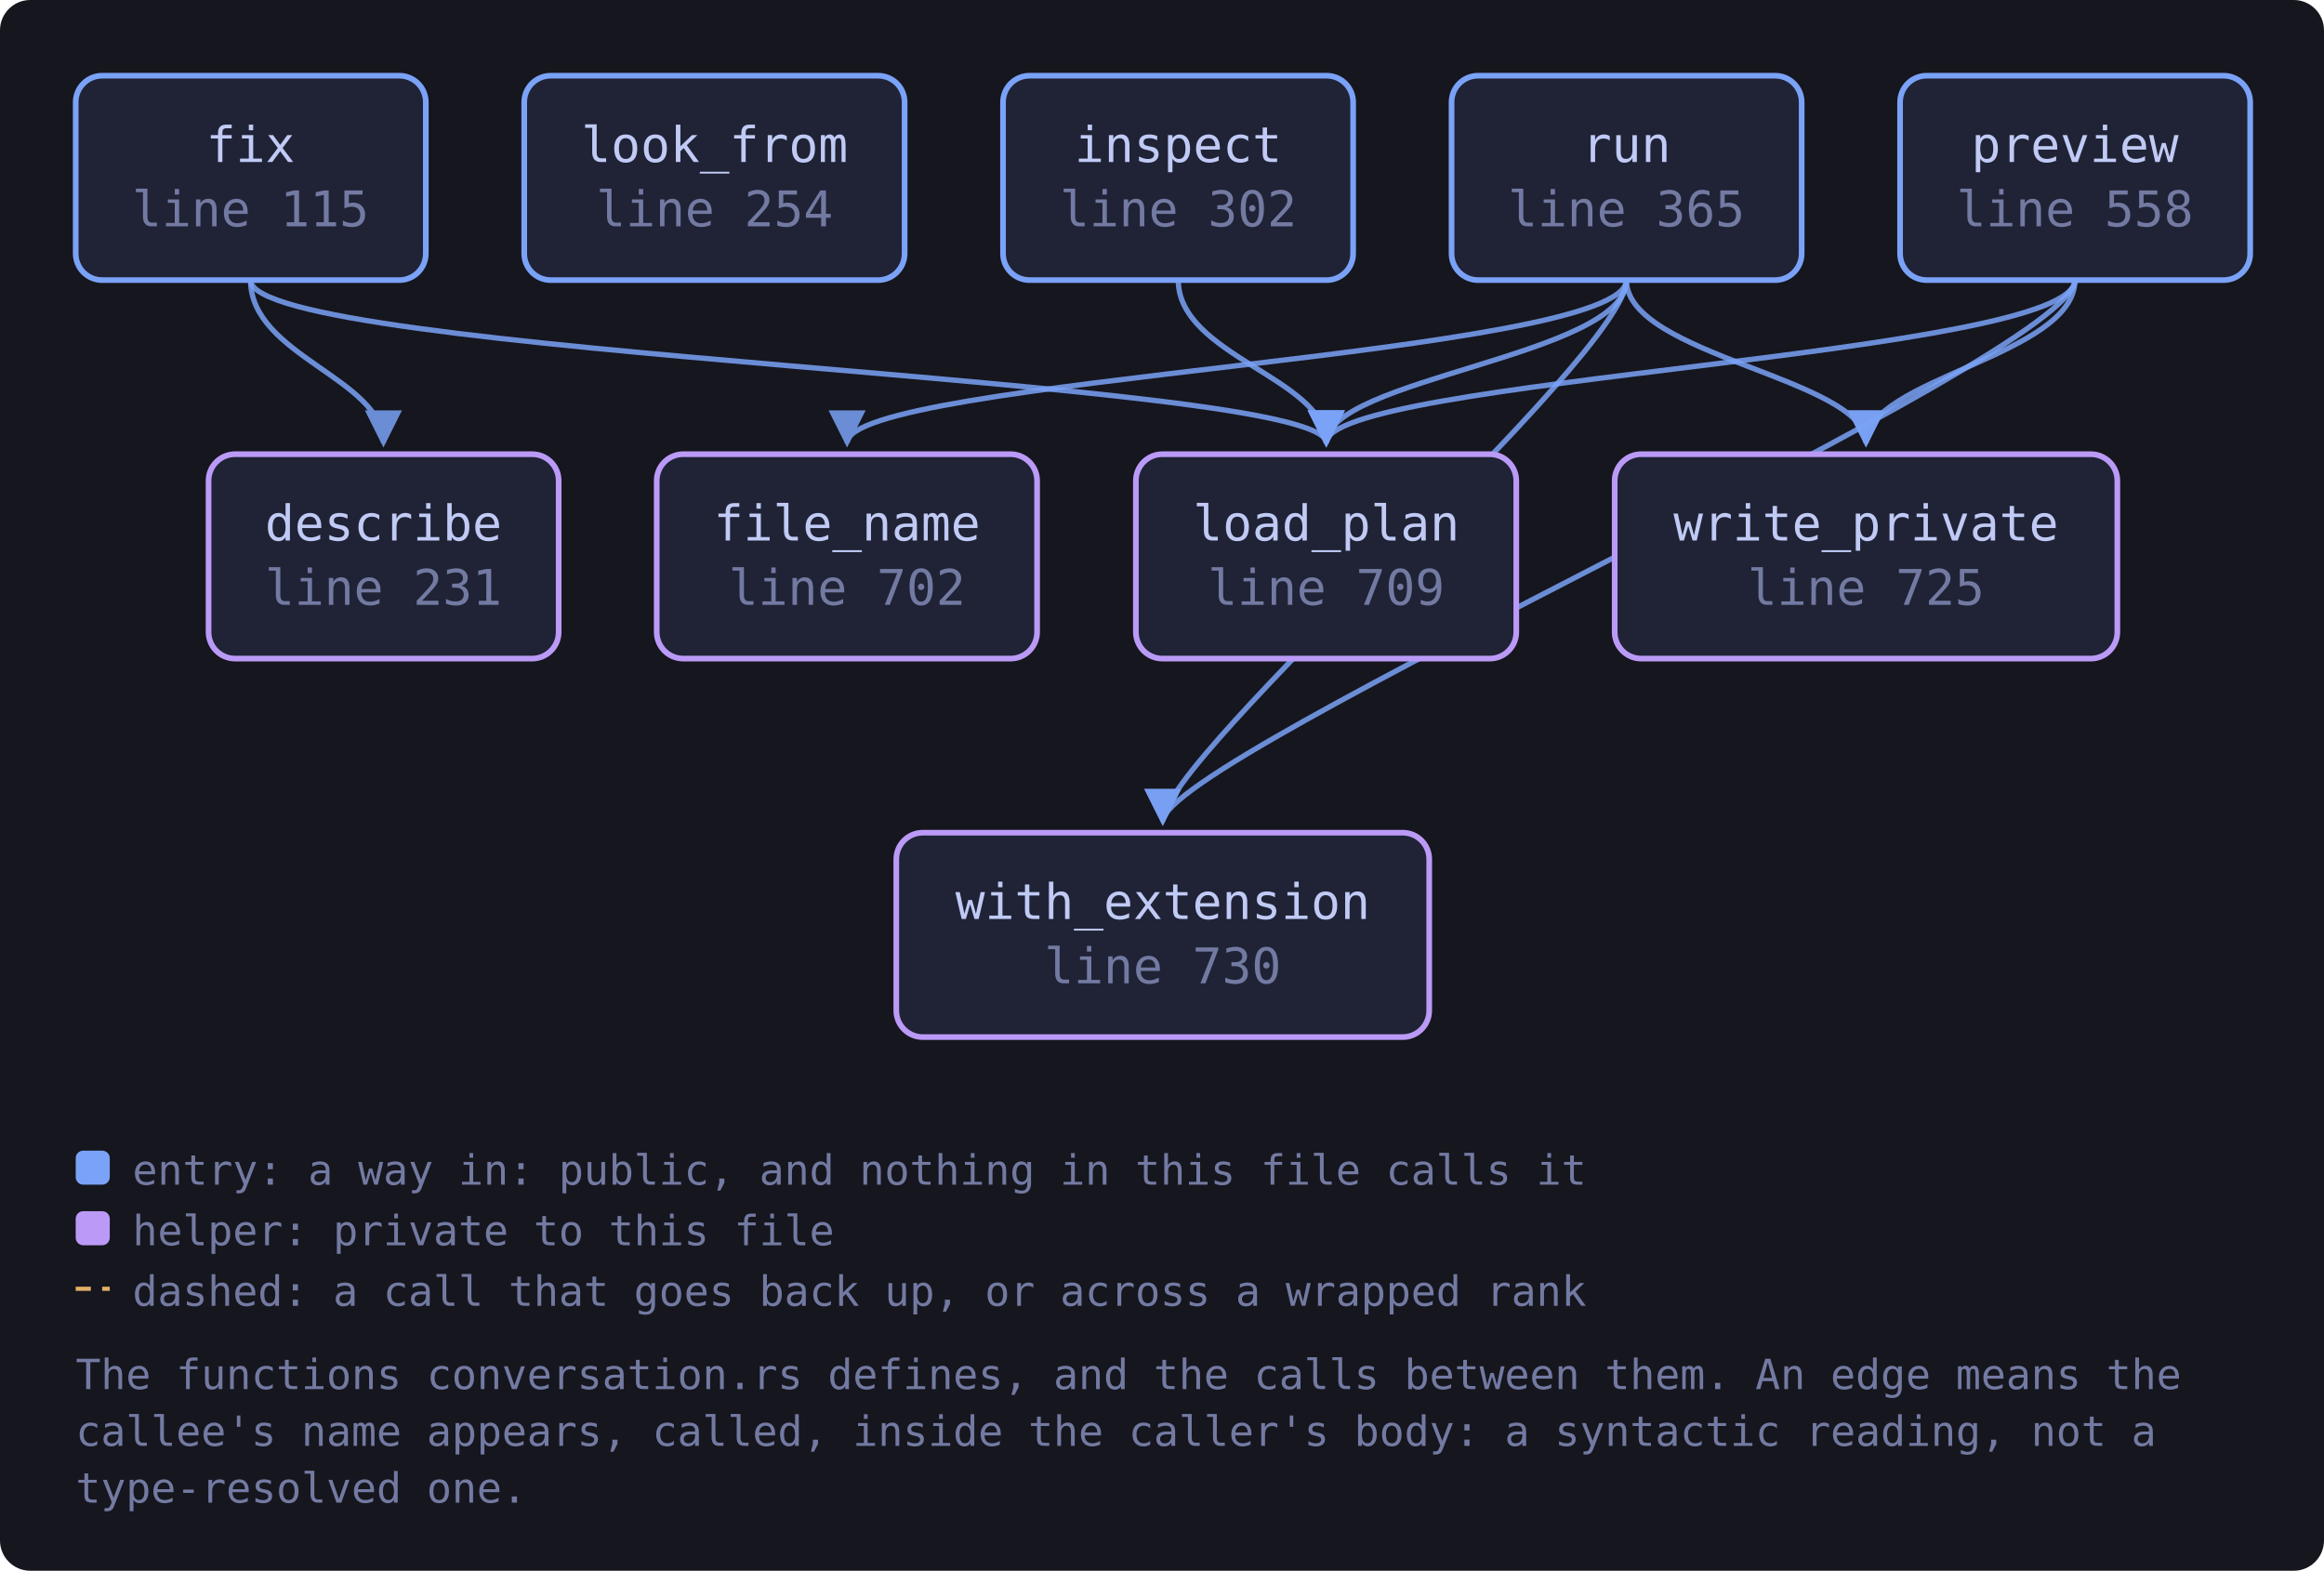
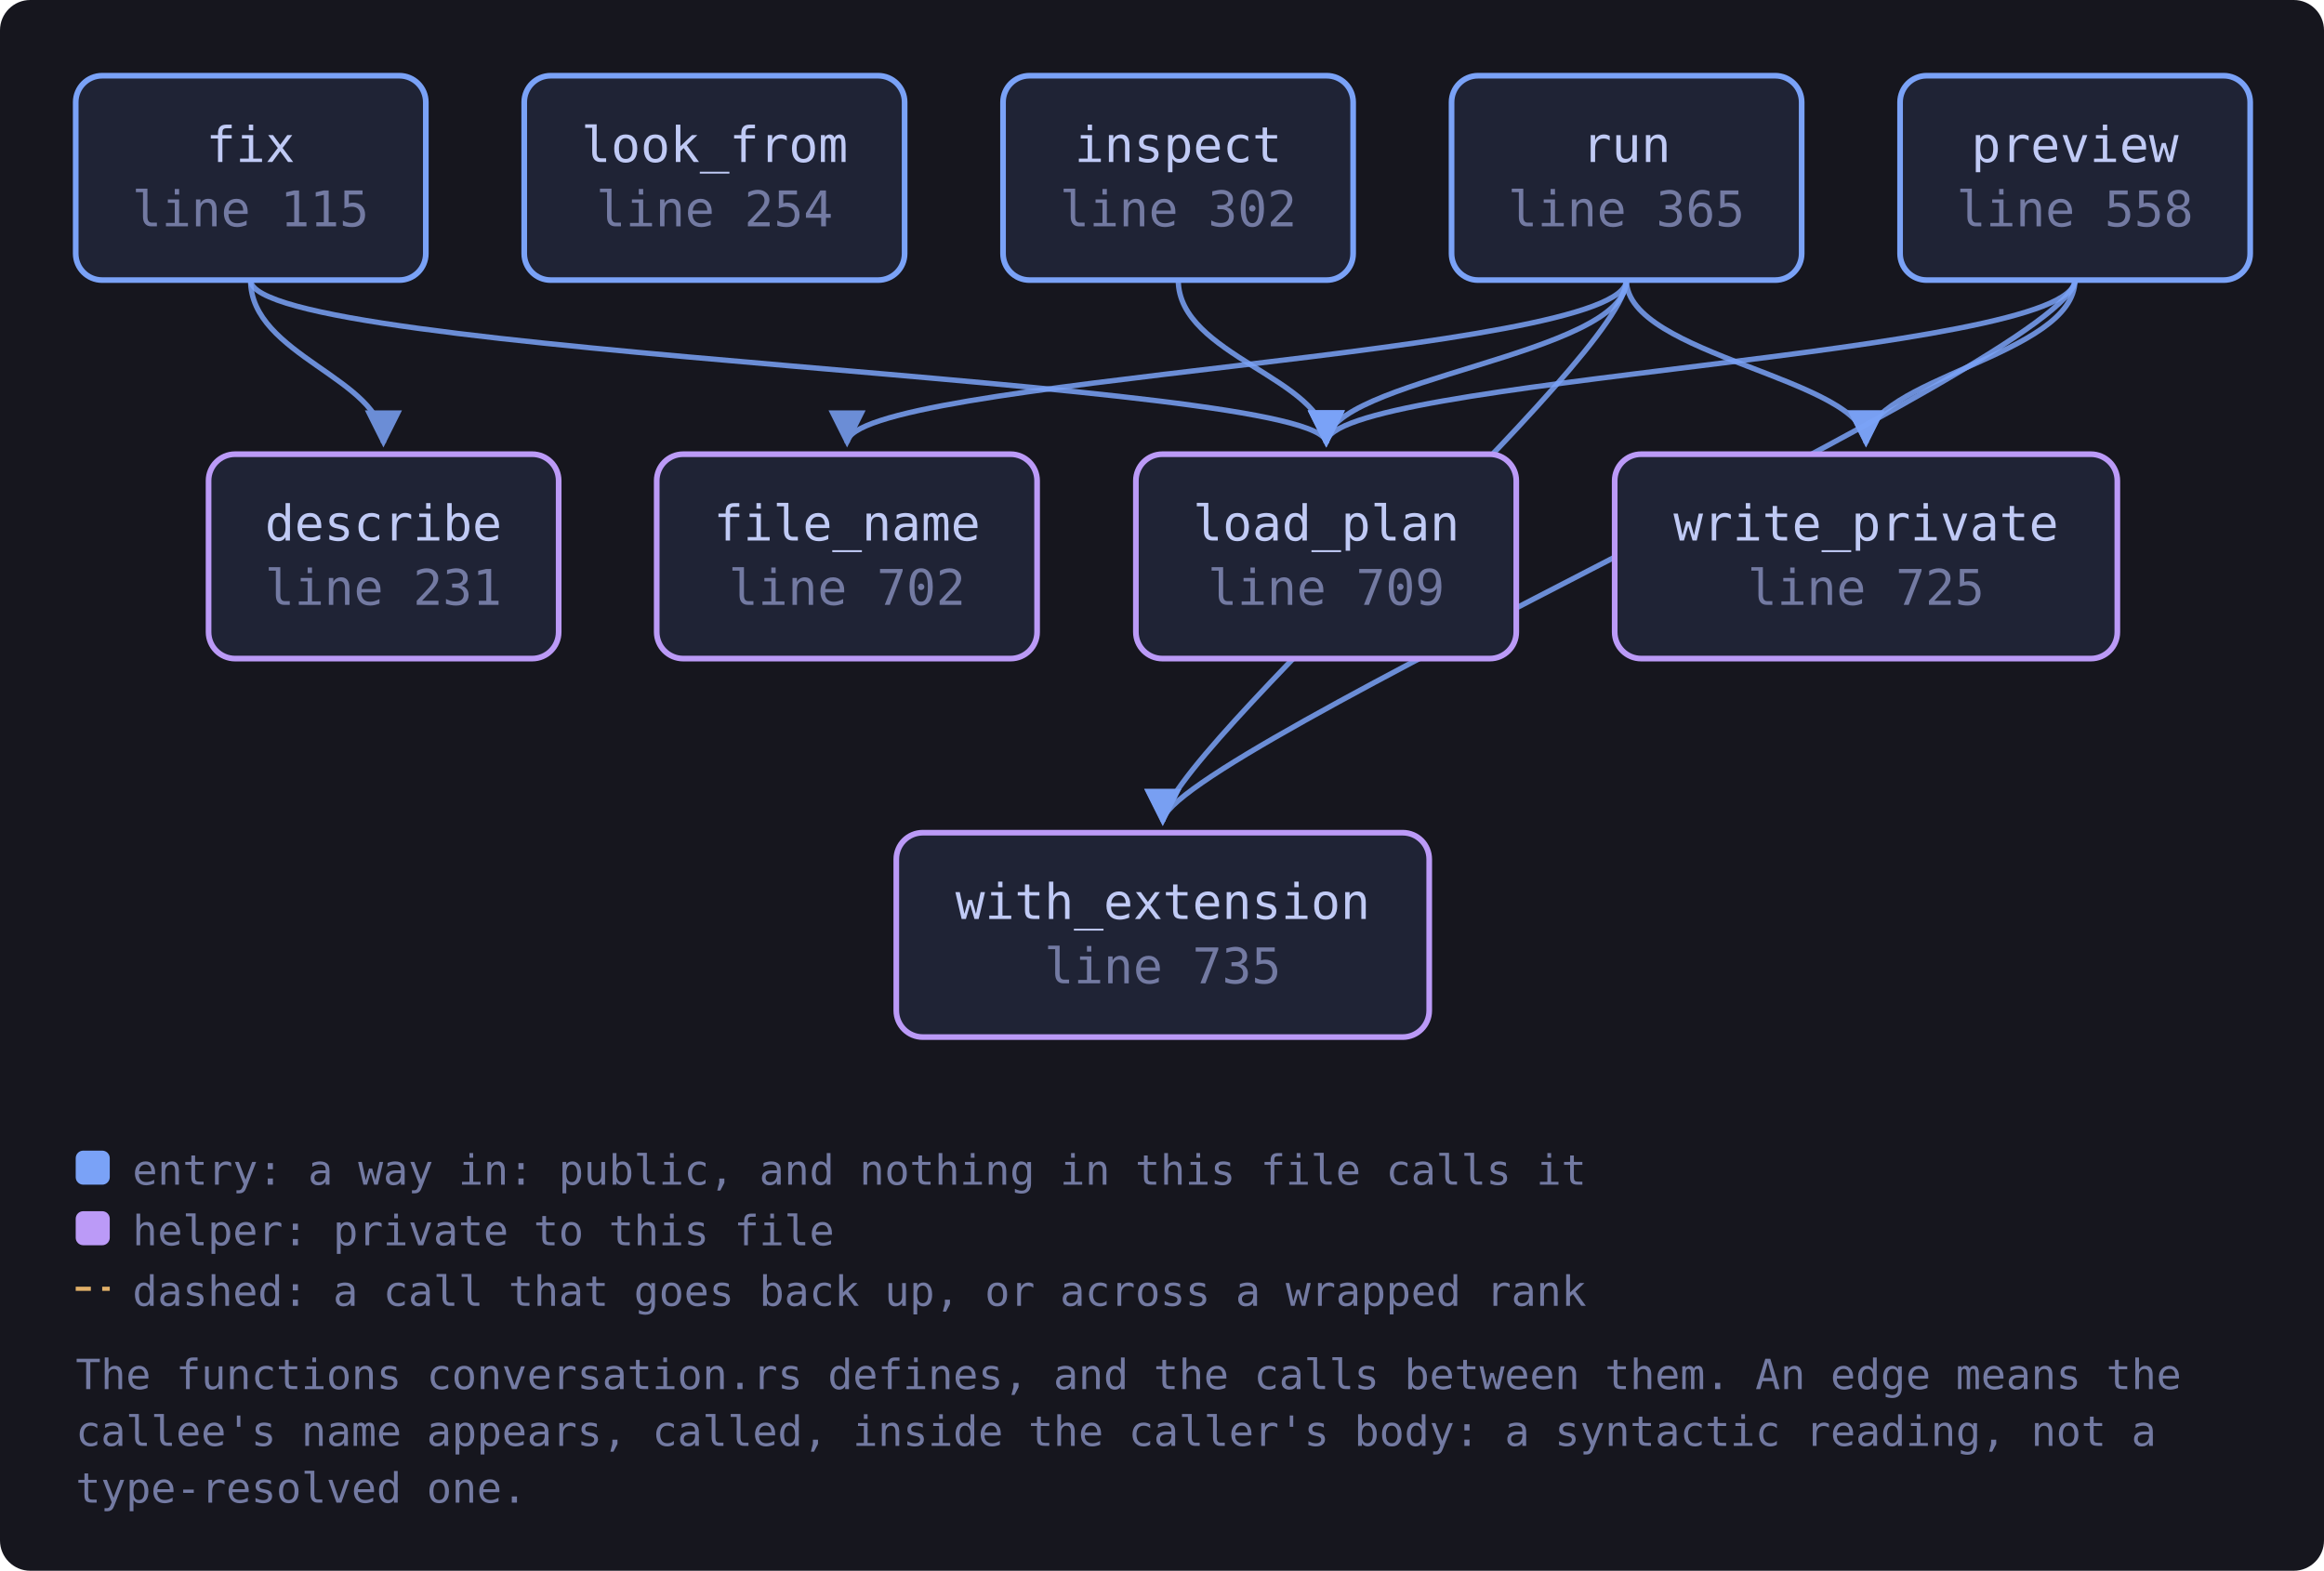
<svg xmlns="http://www.w3.org/2000/svg" viewBox="0 0 614 415" width="614" height="415" style="max-width:100%;height:auto" role="img" aria-label="flowchart">
  <defs>
    <marker id="a-muted" viewBox="0 0 8 8" refX="7" refY="4" markerWidth="7" markerHeight="7" orient="auto-start-reverse">
      <path d="M0 0 L8 4 L0 8 z" fill="var(--muted, #737aa2)" />
    </marker>
    <marker id="a-warn" viewBox="0 0 8 8" refX="7" refY="4" markerWidth="7" markerHeight="7" orient="auto-start-reverse">
      <path d="M0 0 L8 4 L0 8 z" fill="var(--warn, #e0af68)" />
    </marker>
    <marker id="a-accent" viewBox="0 0 8 8" refX="7" refY="4" markerWidth="7" markerHeight="7" orient="auto-start-reverse">
      <path d="M0 0 L8 4 L0 8 z" fill="var(--accent, #7aa2f7)" />
    </marker>
    <marker id="a-cyan" viewBox="0 0 8 8" refX="7" refY="4" markerWidth="7" markerHeight="7" orient="auto-start-reverse">
      <path d="M0 0 L8 4 L0 8 z" fill="var(--cyan, #7dcfff)" />
    </marker>
    <marker id="a-accent-2" viewBox="0 0 8 8" refX="7" refY="4" markerWidth="7" markerHeight="7" orient="auto-start-reverse">
      <path d="M0 0 L8 4 L0 8 z" fill="var(--accent-2, #bb9af7)" />
    </marker>
  </defs>
  <rect x="0" y="0" width="614" height="415" fill="var(--bg-inset, #16161e)" rx="8" />
  <path d="M66.2 74.0 C 66.2 94.0, 101.3 100.0, 101.3 117.0" fill="none" stroke="var(--accent, #7aa2f7)" stroke-width="1.4" opacity="0.85" marker-end="url(#a-accent)" />
  <path d="M66.2 74.0 C 66.2 94.0, 350.4 100.0, 350.4 117.0" fill="none" stroke="var(--accent, #7aa2f7)" stroke-width="1.4" opacity="0.85" marker-end="url(#a-accent)" />
  <path d="M311.3 74.0 C 311.3 94.0, 350.4 100.0, 350.4 117.0" fill="none" stroke="var(--accent, #7aa2f7)" stroke-width="1.4" opacity="0.85" marker-end="url(#a-accent)" />
  <path d="M548.2 74.0 C 548.2 94.0, 350.4 100.0, 350.4 117.0" fill="none" stroke="var(--accent, #7aa2f7)" stroke-width="1.4" opacity="0.85" marker-end="url(#a-accent)" />
  <path d="M548.2 74.0 C 548.2 94.0, 307.2 200.0, 307.2 217.0" fill="none" stroke="var(--accent, #7aa2f7)" stroke-width="1.4" opacity="0.85" marker-end="url(#a-accent)" />
  <path d="M548.2 74.0 C 548.2 94.0, 493.0 100.0, 493.0 117.0" fill="none" stroke="var(--accent, #7aa2f7)" stroke-width="1.4" opacity="0.85" marker-end="url(#a-accent)" />
  <path d="M429.7 74.0 C 429.7 94.0, 223.8 100.0, 223.8 117.0" fill="none" stroke="var(--accent, #7aa2f7)" stroke-width="1.4" opacity="0.85" marker-end="url(#a-accent)" />
  <path d="M429.7 74.0 C 429.7 94.0, 350.4 100.0, 350.4 117.0" fill="none" stroke="var(--accent, #7aa2f7)" stroke-width="1.4" opacity="0.85" marker-end="url(#a-accent)" />
  <path d="M429.7 74.0 C 429.7 94.0, 307.2 200.0, 307.2 217.0" fill="none" stroke="var(--accent, #7aa2f7)" stroke-width="1.4" opacity="0.85" marker-end="url(#a-accent)" />
  <path d="M429.7 74.0 C 429.7 94.0, 493.0 100.0, 493.0 117.0" fill="none" stroke="var(--accent, #7aa2f7)" stroke-width="1.4" opacity="0.85" marker-end="url(#a-accent)" />
  <a href="https://github.com/tilas01/veilvoice/blob/main/crates/veilvoice-cli/src/conversation.rs#L115" target="_blank" rel="noopener noreferrer">
    <rect x="20.0" y="20.0" width="92.5" height="54.0" rx="7" fill="var(--bg-soft, #1f2335)" stroke="var(--accent, #7aa2f7)" stroke-width="1.5" />
    <text x="66.2" y="42.8" font-family="ui-monospace, SFMono-Regular, Menlo, Consolas, monospace" font-size="13" fill="var(--fg, #c0caf5)" text-anchor="middle">fix</text>
    <text x="66.2" y="59.8" font-family="ui-monospace, SFMono-Regular, Menlo, Consolas, monospace" font-size="13" fill="var(--muted, #737aa2)" text-anchor="middle">line 115</text>
  </a>
  <a href="https://github.com/tilas01/veilvoice/blob/main/crates/veilvoice-cli/src/conversation.rs#L231" target="_blank" rel="noopener noreferrer">
    <rect x="55.1" y="120.0" width="92.5" height="54.0" rx="7" fill="var(--bg-soft, #1f2335)" stroke="var(--accent-2, #bb9af7)" stroke-width="1.5" />
    <text x="101.3" y="142.8" font-family="ui-monospace, SFMono-Regular, Menlo, Consolas, monospace" font-size="13" fill="var(--fg, #c0caf5)" text-anchor="middle">describe</text>
    <text x="101.3" y="159.8" font-family="ui-monospace, SFMono-Regular, Menlo, Consolas, monospace" font-size="13" fill="var(--muted, #737aa2)" text-anchor="middle">line 231</text>
  </a>
  <a href="https://github.com/tilas01/veilvoice/blob/main/crates/veilvoice-cli/src/conversation.rs#L254" target="_blank" rel="noopener noreferrer">
    <rect x="138.5" y="20.0" width="100.5" height="54.0" rx="7" fill="var(--bg-soft, #1f2335)" stroke="var(--accent, #7aa2f7)" stroke-width="1.5" />
    <text x="188.8" y="42.8" font-family="ui-monospace, SFMono-Regular, Menlo, Consolas, monospace" font-size="13" fill="var(--fg, #c0caf5)" text-anchor="middle">look_from</text>
    <text x="188.8" y="59.8" font-family="ui-monospace, SFMono-Regular, Menlo, Consolas, monospace" font-size="13" fill="var(--muted, #737aa2)" text-anchor="middle">line 254</text>
  </a>
  <a href="https://github.com/tilas01/veilvoice/blob/main/crates/veilvoice-cli/src/conversation.rs#L302" target="_blank" rel="noopener noreferrer">
    <rect x="265.0" y="20.0" width="92.5" height="54.0" rx="7" fill="var(--bg-soft, #1f2335)" stroke="var(--accent, #7aa2f7)" stroke-width="1.5" />
    <text x="311.3" y="42.8" font-family="ui-monospace, SFMono-Regular, Menlo, Consolas, monospace" font-size="13" fill="var(--fg, #c0caf5)" text-anchor="middle">inspect</text>
    <text x="311.3" y="59.8" font-family="ui-monospace, SFMono-Regular, Menlo, Consolas, monospace" font-size="13" fill="var(--muted, #737aa2)" text-anchor="middle">line 302</text>
  </a>
  <a href="https://github.com/tilas01/veilvoice/blob/main/crates/veilvoice-cli/src/conversation.rs#L365" target="_blank" rel="noopener noreferrer">
    <rect x="383.5" y="20.0" width="92.5" height="54.0" rx="7" fill="var(--bg-soft, #1f2335)" stroke="var(--accent, #7aa2f7)" stroke-width="1.5" />
    <text x="429.7" y="42.8" font-family="ui-monospace, SFMono-Regular, Menlo, Consolas, monospace" font-size="13" fill="var(--fg, #c0caf5)" text-anchor="middle">run</text>
    <text x="429.7" y="59.8" font-family="ui-monospace, SFMono-Regular, Menlo, Consolas, monospace" font-size="13" fill="var(--muted, #737aa2)" text-anchor="middle">line 365</text>
  </a>
  <a href="https://github.com/tilas01/veilvoice/blob/main/crates/veilvoice-cli/src/conversation.rs#L558" target="_blank" rel="noopener noreferrer">
    <rect x="502.0" y="20.0" width="92.5" height="54.0" rx="7" fill="var(--bg-soft, #1f2335)" stroke="var(--accent, #7aa2f7)" stroke-width="1.5" />
    <text x="548.2" y="42.8" font-family="ui-monospace, SFMono-Regular, Menlo, Consolas, monospace" font-size="13" fill="var(--fg, #c0caf5)" text-anchor="middle">preview</text>
    <text x="548.2" y="59.8" font-family="ui-monospace, SFMono-Regular, Menlo, Consolas, monospace" font-size="13" fill="var(--muted, #737aa2)" text-anchor="middle">line 558</text>
  </a>
  <a href="https://github.com/tilas01/veilvoice/blob/main/crates/veilvoice-cli/src/conversation.rs#L702" target="_blank" rel="noopener noreferrer">
    <rect x="173.5" y="120.0" width="100.5" height="54.0" rx="7" fill="var(--bg-soft, #1f2335)" stroke="var(--accent-2, #bb9af7)" stroke-width="1.5" />
    <text x="223.8" y="142.8" font-family="ui-monospace, SFMono-Regular, Menlo, Consolas, monospace" font-size="13" fill="var(--fg, #c0caf5)" text-anchor="middle">file_name</text>
    <text x="223.8" y="159.8" font-family="ui-monospace, SFMono-Regular, Menlo, Consolas, monospace" font-size="13" fill="var(--muted, #737aa2)" text-anchor="middle">line 702</text>
  </a>
  <a href="https://github.com/tilas01/veilvoice/blob/main/crates/veilvoice-cli/src/conversation.rs#L709" target="_blank" rel="noopener noreferrer">
    <rect x="300.1" y="120.0" width="100.5" height="54.0" rx="7" fill="var(--bg-soft, #1f2335)" stroke="var(--accent-2, #bb9af7)" stroke-width="1.5" />
    <text x="350.4" y="142.8" font-family="ui-monospace, SFMono-Regular, Menlo, Consolas, monospace" font-size="13" fill="var(--fg, #c0caf5)" text-anchor="middle">load_plan</text>
    <text x="350.4" y="159.8" font-family="ui-monospace, SFMono-Regular, Menlo, Consolas, monospace" font-size="13" fill="var(--muted, #737aa2)" text-anchor="middle">line 709</text>
  </a>
  <a href="https://github.com/tilas01/veilvoice/blob/main/crates/veilvoice-cli/src/conversation.rs#L725" target="_blank" rel="noopener noreferrer">
    <rect x="426.6" y="120.0" width="132.8" height="54.0" rx="7" fill="var(--bg-soft, #1f2335)" stroke="var(--accent-2, #bb9af7)" stroke-width="1.5" />
    <text x="493.0" y="142.8" font-family="ui-monospace, SFMono-Regular, Menlo, Consolas, monospace" font-size="13" fill="var(--fg, #c0caf5)" text-anchor="middle">write_private</text>
    <text x="493.0" y="159.8" font-family="ui-monospace, SFMono-Regular, Menlo, Consolas, monospace" font-size="13" fill="var(--muted, #737aa2)" text-anchor="middle">line 725</text>
  </a>
-   <a href="https://github.com/tilas01/veilvoice/blob/main/crates/veilvoice-cli/src/conversation.rs#L730" target="_blank" rel="noopener noreferrer">
+   <a href="https://github.com/tilas01/veilvoice/blob/main/crates/veilvoice-cli/src/conversation.rs#L735" target="_blank" rel="noopener noreferrer">
    <rect x="236.8" y="220.0" width="140.8" height="54.0" rx="7" fill="var(--bg-soft, #1f2335)" stroke="var(--accent-2, #bb9af7)" stroke-width="1.5" />
    <text x="307.2" y="242.8" font-family="ui-monospace, SFMono-Regular, Menlo, Consolas, monospace" font-size="13" fill="var(--fg, #c0caf5)" text-anchor="middle">with_extension</text>
-     <text x="307.2" y="259.8" font-family="ui-monospace, SFMono-Regular, Menlo, Consolas, monospace" font-size="13" fill="var(--muted, #737aa2)" text-anchor="middle">line 730</text>
+     <text x="307.2" y="259.8" font-family="ui-monospace, SFMono-Regular, Menlo, Consolas, monospace" font-size="13" fill="var(--muted, #737aa2)" text-anchor="middle">line 735</text>
  </a>
  <rect x="20.0" y="304.0" width="9" height="9" rx="2" fill="var(--accent, #7aa2f7)" />
  <text x="35.0" y="313.0" font-family="ui-monospace, SFMono-Regular, Menlo, Consolas, monospace" font-size="11" fill="var(--muted, #737aa2)">entry: a way in: public, and nothing in this file calls it</text>
  <rect x="20.0" y="320.0" width="9" height="9" rx="2" fill="var(--accent-2, #bb9af7)" />
  <text x="35.0" y="329.0" font-family="ui-monospace, SFMono-Regular, Menlo, Consolas, monospace" font-size="11" fill="var(--muted, #737aa2)">helper: private to this file</text>
  <path d="M20.0 340.5 L29.0 340.5" stroke="var(--warn, #e0af68)" stroke-width="1.1" stroke-dasharray="4 3" />
  <text x="35.0" y="345.0" font-family="ui-monospace, SFMono-Regular, Menlo, Consolas, monospace" font-size="11" fill="var(--muted, #737aa2)">dashed: a call that goes back up, or across a wrapped rank</text>
  <text x="20.0" y="367.0" font-family="ui-monospace, SFMono-Regular, Menlo, Consolas, monospace" font-size="11" fill="var(--muted, #737aa2)">The functions conversation.rs defines, and the calls between them. An edge means the</text>
  <text x="20.0" y="382.0" font-family="ui-monospace, SFMono-Regular, Menlo, Consolas, monospace" font-size="11" fill="var(--muted, #737aa2)">callee's name appears, called, inside the caller's body: a syntactic reading, not a</text>
  <text x="20.0" y="397.0" font-family="ui-monospace, SFMono-Regular, Menlo, Consolas, monospace" font-size="11" fill="var(--muted, #737aa2)">type-resolved one.</text>
</svg>
